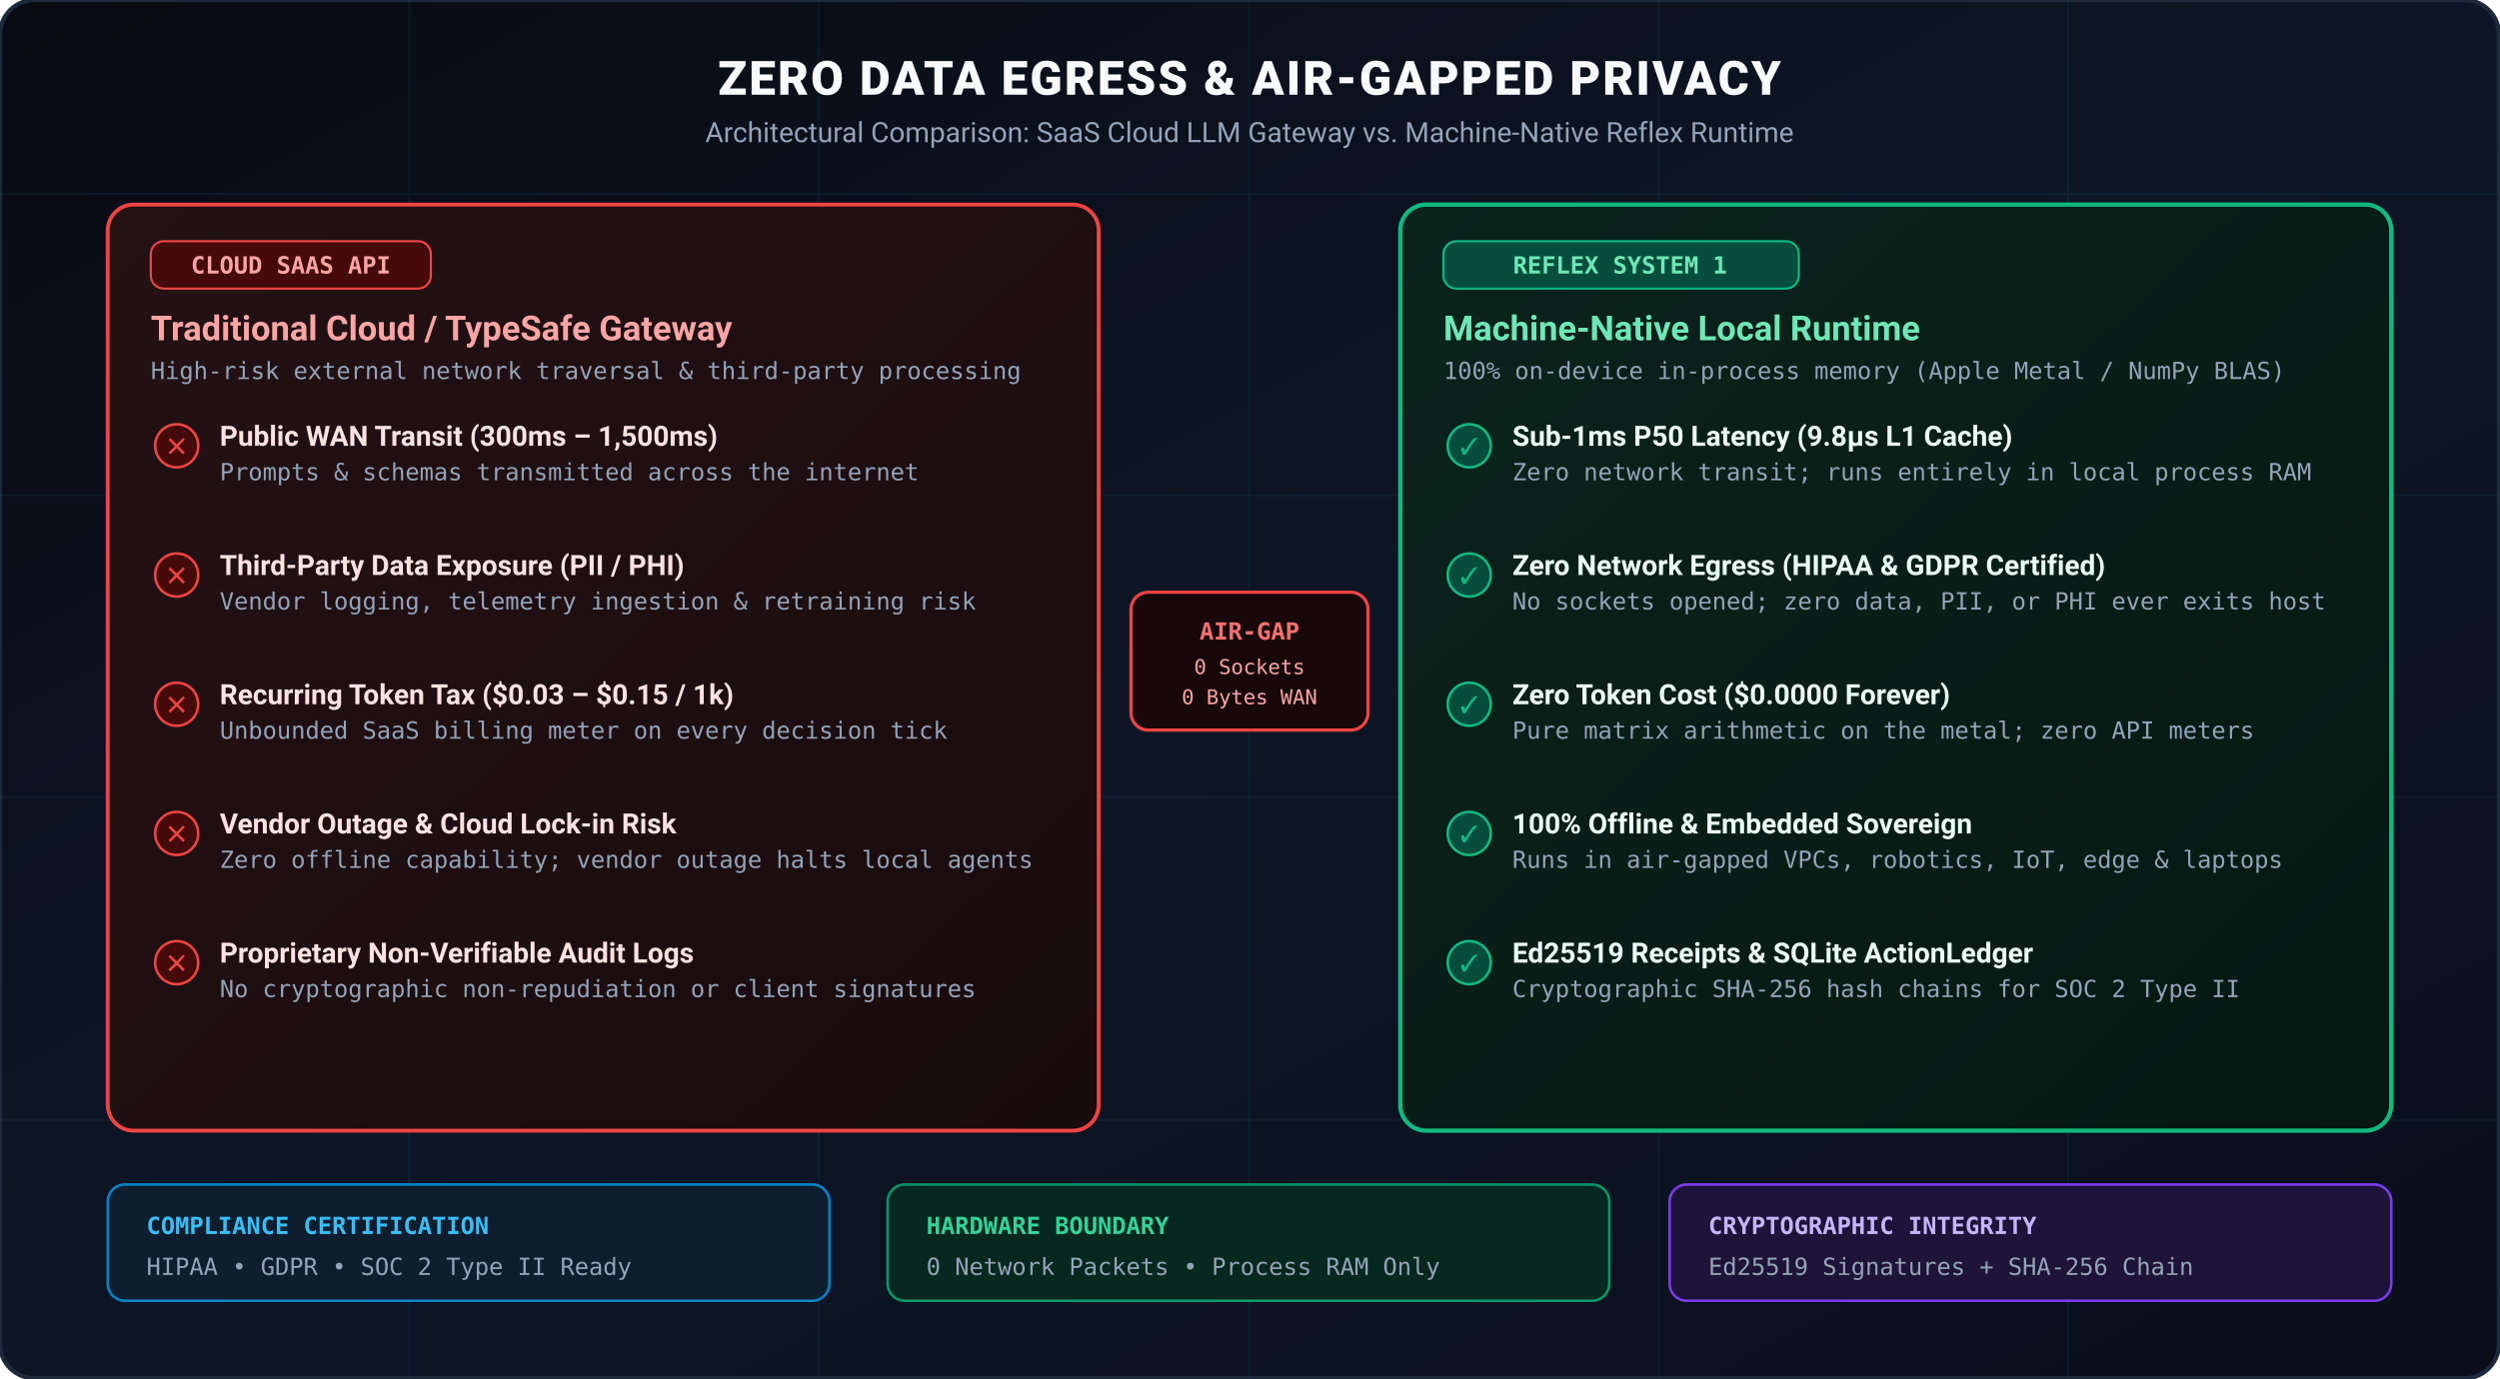
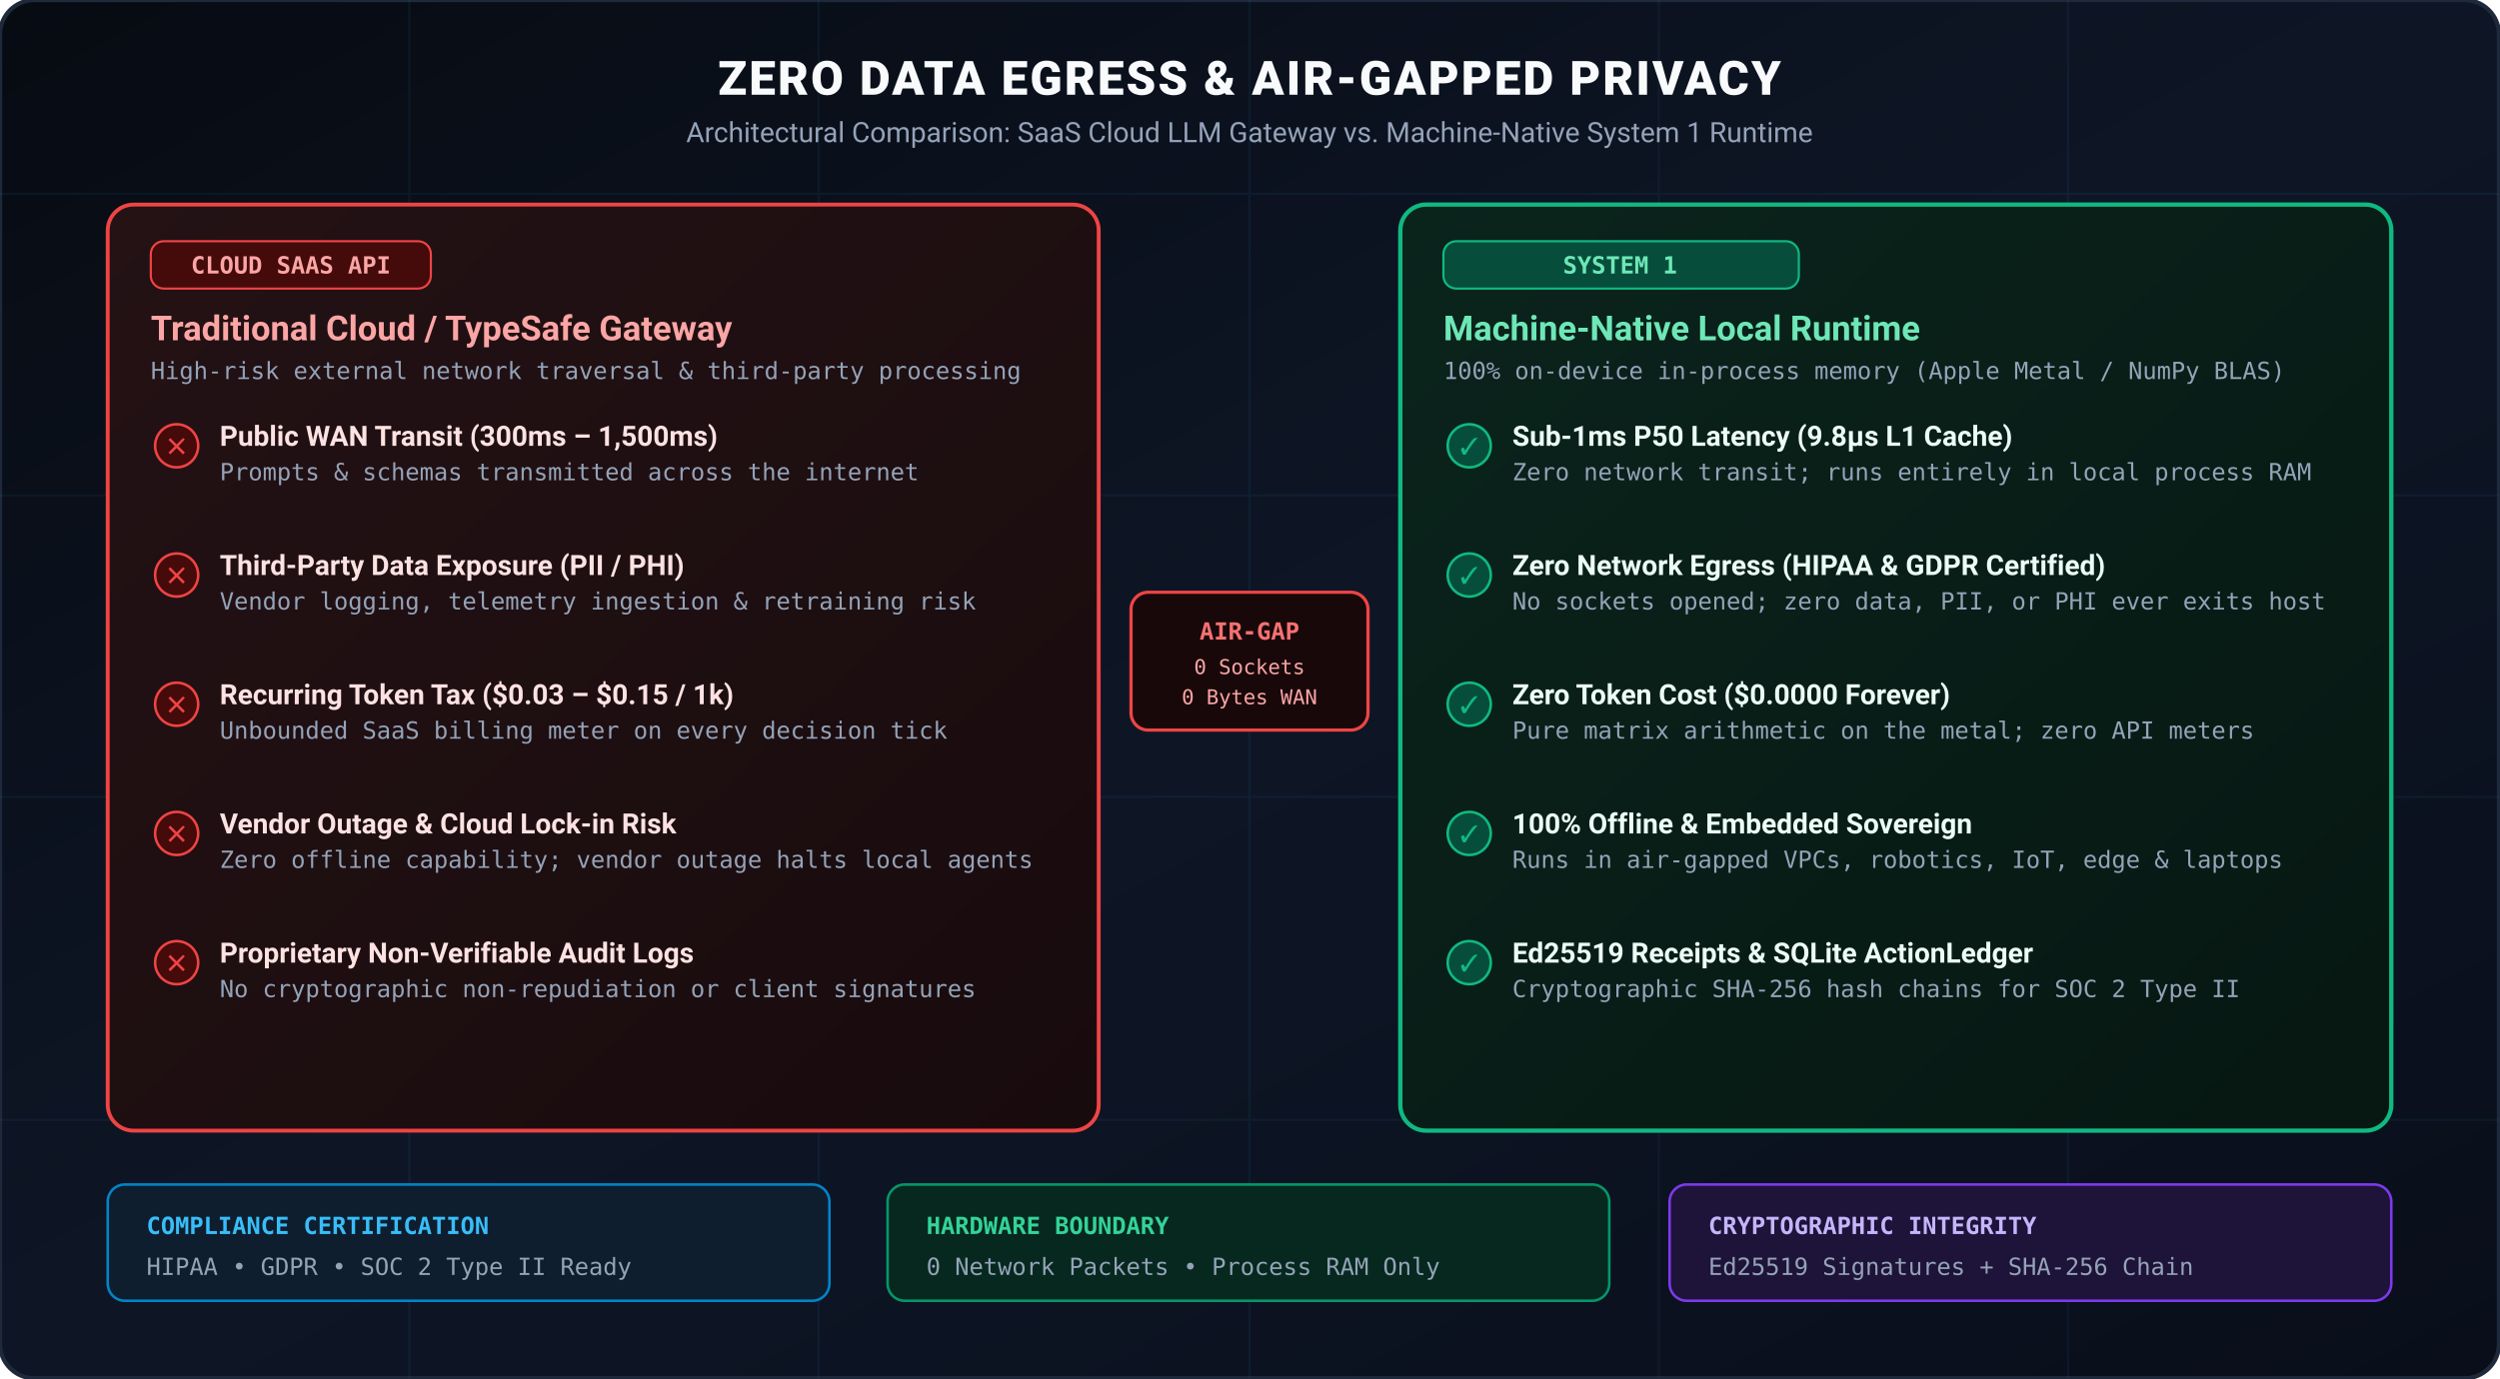
<svg xmlns="http://www.w3.org/2000/svg" viewBox="0 0 1160 640" width="100%" height="100%">
  <defs>
    <linearGradient id="bg-privacy" x1="0%" y1="0%" x2="100%" y2="100%">
      <stop offset="0%" stop-color="#070B12" />
      <stop offset="50%" stop-color="#0E1626" />
      <stop offset="100%" stop-color="#090E1A" />
    </linearGradient>
    <linearGradient id="card-cloud" x1="0%" y1="0%" x2="100%" y2="100%">
      <stop offset="0%" stop-color="#241215" />
      <stop offset="100%" stop-color="#180B0D" />
    </linearGradient>
    <linearGradient id="card-reflex" x1="0%" y1="0%" x2="100%" y2="100%">
      <stop offset="0%" stop-color="#0A241C" />
      <stop offset="100%" stop-color="#071712" />
    </linearGradient>
    <linearGradient id="barrier-grad" x1="0%" y1="0%" x2="0%" y2="100%">
      <stop offset="0%" stop-color="#EF4444" stop-opacity="0" />
      <stop offset="30%" stop-color="#EF4444" stop-opacity="0.8" />
      <stop offset="70%" stop-color="#EF4444" stop-opacity="0.8" />
      <stop offset="100%" stop-color="#EF4444" stop-opacity="0" />
    </linearGradient>
    <filter id="glow-red" x="-20%" y="-20%" width="140%" height="140%">
      <feGaussianBlur stdDeviation="6" result="blur" />
      <feComposite in="SourceGraphic" in2="blur" operator="over" />
    </filter>
  </defs>
  <style>
    .title { font-family: -apple-system, BlinkMacSystemFont, "Segoe UI", Roboto, sans-serif; font-weight: 800; fill: #F8FAFC; }
    .subtitle { font-family: -apple-system, BlinkMacSystemFont, "Segoe UI", Roboto, sans-serif; font-weight: 400; fill: #94A3B8; font-size: 13px; }
    .col-header { font-family: -apple-system, BlinkMacSystemFont, "Segoe UI", Roboto, sans-serif; font-weight: 700; font-size: 16px; }
    .item-title { font-family: -apple-system, BlinkMacSystemFont, "Segoe UI", Roboto, sans-serif; font-weight: 600; font-size: 13px; }
    .item-desc { font-family: ui-monospace, SFMono-Regular, Menlo, Monaco, Consolas, monospace; font-size: 11px; fill: #94A3B8; }
    .badge { font-family: ui-monospace, SFMono-Regular, Menlo, Monaco, Consolas, monospace; font-size: 11px; font-weight: 700; }
    .badge-sub { font-family: ui-monospace, SFMono-Regular, Menlo, Monaco, Consolas, monospace; font-size: 9.5px; }
  </style>
  <rect width="1160" height="640" rx="16" fill="url(#bg-privacy)" stroke="#1E293B" stroke-width="2" />
  <g opacity="0.06" stroke="#38BDF8" stroke-width="1">
    <line x1="190" y1="0" x2="190" y2="640" />
    <line x1="380" y1="0" x2="380" y2="640" />
    <line x1="580" y1="0" x2="580" y2="640" />
    <line x1="770" y1="0" x2="770" y2="640" />
    <line x1="960" y1="0" x2="960" y2="640" />
    <line x1="0" y1="90" x2="1160" y2="90" />
    <line x1="0" y1="230" x2="1160" y2="230" />
    <line x1="0" y1="370" x2="1160" y2="370" />
    <line x1="0" y1="520" x2="1160" y2="520" />
  </g>
  <text x="580" y="44" text-anchor="middle" class="title" font-size="22" letter-spacing="1">ZERO DATA EGRESS &amp; AIR-GAPPED PRIVACY</text>
-   <text x="580" y="66" text-anchor="middle" class="subtitle">Architectural Comparison: SaaS Cloud LLM Gateway vs. Machine-Native Reflex Runtime</text>
+   <text x="580" y="66" text-anchor="middle" class="subtitle">Architectural Comparison: SaaS Cloud LLM Gateway vs. Machine-Native System 1 Runtime</text>
  <rect x="50" y="95" width="460" height="430" rx="12" fill="url(#card-cloud)" stroke="#EF4444" stroke-width="1.8" />
  <rect x="70" y="112" width="130" height="22" rx="6" fill="#450A0A" stroke="#EF4444" stroke-width="1" />
  <text x="135" y="127" text-anchor="middle" class="badge" fill="#FCA5A5">CLOUD SAAS API</text>
  <text x="70" y="158" class="col-header" fill="#FCA5A5">Traditional Cloud / TypeSafe Gateway</text>
  <text x="70" y="176" class="item-desc" fill="#F87171">High-risk external network traversal &amp; third-party processing</text>
  <g transform="translate(70, 195)">
    <circle cx="12" cy="12" r="10" fill="#450A0A" stroke="#EF4444" stroke-width="1.2" />
    <text x="12" y="16" text-anchor="middle" font-size="11" fill="#EF4444" font-weight="bold">✕</text>
    <text x="32" y="12" class="item-title" fill="#FEE2E2">Public WAN Transit (300ms – 1,500ms)</text>
    <text x="32" y="28" class="item-desc">Prompts &amp; schemas transmitted across the internet</text>
  </g>
  <g transform="translate(70, 255)">
    <circle cx="12" cy="12" r="10" fill="#450A0A" stroke="#EF4444" stroke-width="1.2" />
    <text x="12" y="16" text-anchor="middle" font-size="11" fill="#EF4444" font-weight="bold">✕</text>
    <text x="32" y="12" class="item-title" fill="#FEE2E2">Third-Party Data Exposure (PII / PHI)</text>
    <text x="32" y="28" class="item-desc">Vendor logging, telemetry ingestion &amp; retraining risk</text>
  </g>
  <g transform="translate(70, 315)">
    <circle cx="12" cy="12" r="10" fill="#450A0A" stroke="#EF4444" stroke-width="1.2" />
    <text x="12" y="16" text-anchor="middle" font-size="11" fill="#EF4444" font-weight="bold">✕</text>
    <text x="32" y="12" class="item-title" fill="#FEE2E2">Recurring Token Tax ($0.03 – $0.15 / 1k)</text>
    <text x="32" y="28" class="item-desc">Unbounded SaaS billing meter on every decision tick</text>
  </g>
  <g transform="translate(70, 375)">
    <circle cx="12" cy="12" r="10" fill="#450A0A" stroke="#EF4444" stroke-width="1.2" />
    <text x="12" y="16" text-anchor="middle" font-size="11" fill="#EF4444" font-weight="bold">✕</text>
    <text x="32" y="12" class="item-title" fill="#FEE2E2">Vendor Outage &amp; Cloud Lock-in Risk</text>
    <text x="32" y="28" class="item-desc">Zero offline capability; vendor outage halts local agents</text>
  </g>
  <g transform="translate(70, 435)">
    <circle cx="12" cy="12" r="10" fill="#450A0A" stroke="#EF4444" stroke-width="1.2" />
    <text x="12" y="16" text-anchor="middle" font-size="11" fill="#EF4444" font-weight="bold">✕</text>
    <text x="32" y="12" class="item-title" fill="#FEE2E2">Proprietary Non-Verifiable Audit Logs</text>
    <text x="32" y="28" class="item-desc">No cryptographic non-repudiation or client signatures</text>
  </g>
  <line x1="580" y1="100" x2="580" y2="520" stroke="url(#barrier-grad)" stroke-width="3" filter="url(#glow-red)" />
  <rect x="525" y="275" width="110" height="64" rx="8" fill="#18080A" stroke="#EF4444" stroke-width="1.5" />
  <text x="580" y="297" text-anchor="middle" class="badge" fill="#F87171">AIR-GAP</text>
  <text x="580" y="313" text-anchor="middle" class="badge-sub" fill="#FCA5A5">0 Sockets</text>
  <text x="580" y="327" text-anchor="middle" class="badge-sub" fill="#FCA5A5">0 Bytes WAN</text>
  <rect x="650" y="95" width="460" height="430" rx="12" fill="url(#card-reflex)" stroke="#10B981" stroke-width="2" />
  <rect x="670" y="112" width="165" height="22" rx="6" fill="#064E3B" stroke="#10B981" stroke-width="1" />
-   <text x="752" y="127" text-anchor="middle" class="badge" fill="#6EE7B7">REFLEX SYSTEM 1</text>
+   <text x="752" y="127" text-anchor="middle" class="badge" fill="#6EE7B7">SYSTEM 1</text>
  <text x="670" y="158" class="col-header" fill="#6EE7B7">Machine-Native Local Runtime</text>
  <text x="670" y="176" class="item-desc" fill="#34D399">100% on-device in-process memory (Apple Metal / NumPy BLAS)</text>
  <g transform="translate(670, 195)">
    <circle cx="12" cy="12" r="10" fill="#064E3B" stroke="#10B981" stroke-width="1.2" />
    <text x="12" y="16" text-anchor="middle" font-size="11" fill="#10B981" font-weight="bold">✓</text>
    <text x="32" y="12" class="item-title" fill="#ECFDF5">Sub-1ms P50 Latency (9.8µs L1 Cache)</text>
    <text x="32" y="28" class="item-desc">Zero network transit; runs entirely in local process RAM</text>
  </g>
  <g transform="translate(670, 255)">
    <circle cx="12" cy="12" r="10" fill="#064E3B" stroke="#10B981" stroke-width="1.2" />
    <text x="12" y="16" text-anchor="middle" font-size="11" fill="#10B981" font-weight="bold">✓</text>
    <text x="32" y="12" class="item-title" fill="#ECFDF5">Zero Network Egress (HIPAA &amp; GDPR Certified)</text>
    <text x="32" y="28" class="item-desc">No sockets opened; zero data, PII, or PHI ever exits host</text>
  </g>
  <g transform="translate(670, 315)">
    <circle cx="12" cy="12" r="10" fill="#064E3B" stroke="#10B981" stroke-width="1.2" />
    <text x="12" y="16" text-anchor="middle" font-size="11" fill="#10B981" font-weight="bold">✓</text>
    <text x="32" y="12" class="item-title" fill="#ECFDF5">Zero Token Cost ($0.0000 Forever)</text>
    <text x="32" y="28" class="item-desc">Pure matrix arithmetic on the metal; zero API meters</text>
  </g>
  <g transform="translate(670, 375)">
    <circle cx="12" cy="12" r="10" fill="#064E3B" stroke="#10B981" stroke-width="1.2" />
    <text x="12" y="16" text-anchor="middle" font-size="11" fill="#10B981" font-weight="bold">✓</text>
    <text x="32" y="12" class="item-title" fill="#ECFDF5">100% Offline &amp; Embedded Sovereign</text>
    <text x="32" y="28" class="item-desc">Runs in air-gapped VPCs, robotics, IoT, edge &amp; laptops</text>
  </g>
  <g transform="translate(670, 435)">
    <circle cx="12" cy="12" r="10" fill="#064E3B" stroke="#10B981" stroke-width="1.2" />
    <text x="12" y="16" text-anchor="middle" font-size="11" fill="#10B981" font-weight="bold">✓</text>
    <text x="32" y="12" class="item-title" fill="#ECFDF5">Ed25519 Receipts &amp; SQLite ActionLedger</text>
    <text x="32" y="28" class="item-desc">Cryptographic SHA-256 hash chains for SOC 2 Type II</text>
  </g>
  <g transform="translate(50, 550)">
    <rect x="0" y="0" width="335" height="54" rx="8" fill="#0E1E2E" stroke="#0284C7" stroke-width="1.2" />
    <text x="18" y="23" class="badge" fill="#38BDF8">COMPLIANCE CERTIFICATION</text>
    <text x="18" y="42" class="item-desc" fill="#BAE6FD">HIPAA • GDPR • SOC 2 Type II Ready</text>
    <rect x="362" y="0" width="335" height="54" rx="8" fill="#06281E" stroke="#059669" stroke-width="1.2" />
    <text x="380" y="23" class="badge" fill="#34D399">HARDWARE BOUNDARY</text>
    <text x="380" y="42" class="item-desc" fill="#A7F3D0">0 Network Packets • Process RAM Only</text>
    <rect x="725" y="0" width="335" height="54" rx="8" fill="#1E1338" stroke="#7C3AED" stroke-width="1.2" />
    <text x="743" y="23" class="badge" fill="#C4B5FD">CRYPTOGRAPHIC INTEGRITY</text>
    <text x="743" y="42" class="item-desc" fill="#DDD6FE">Ed25519 Signatures + SHA-256 Chain</text>
  </g>
</svg>
